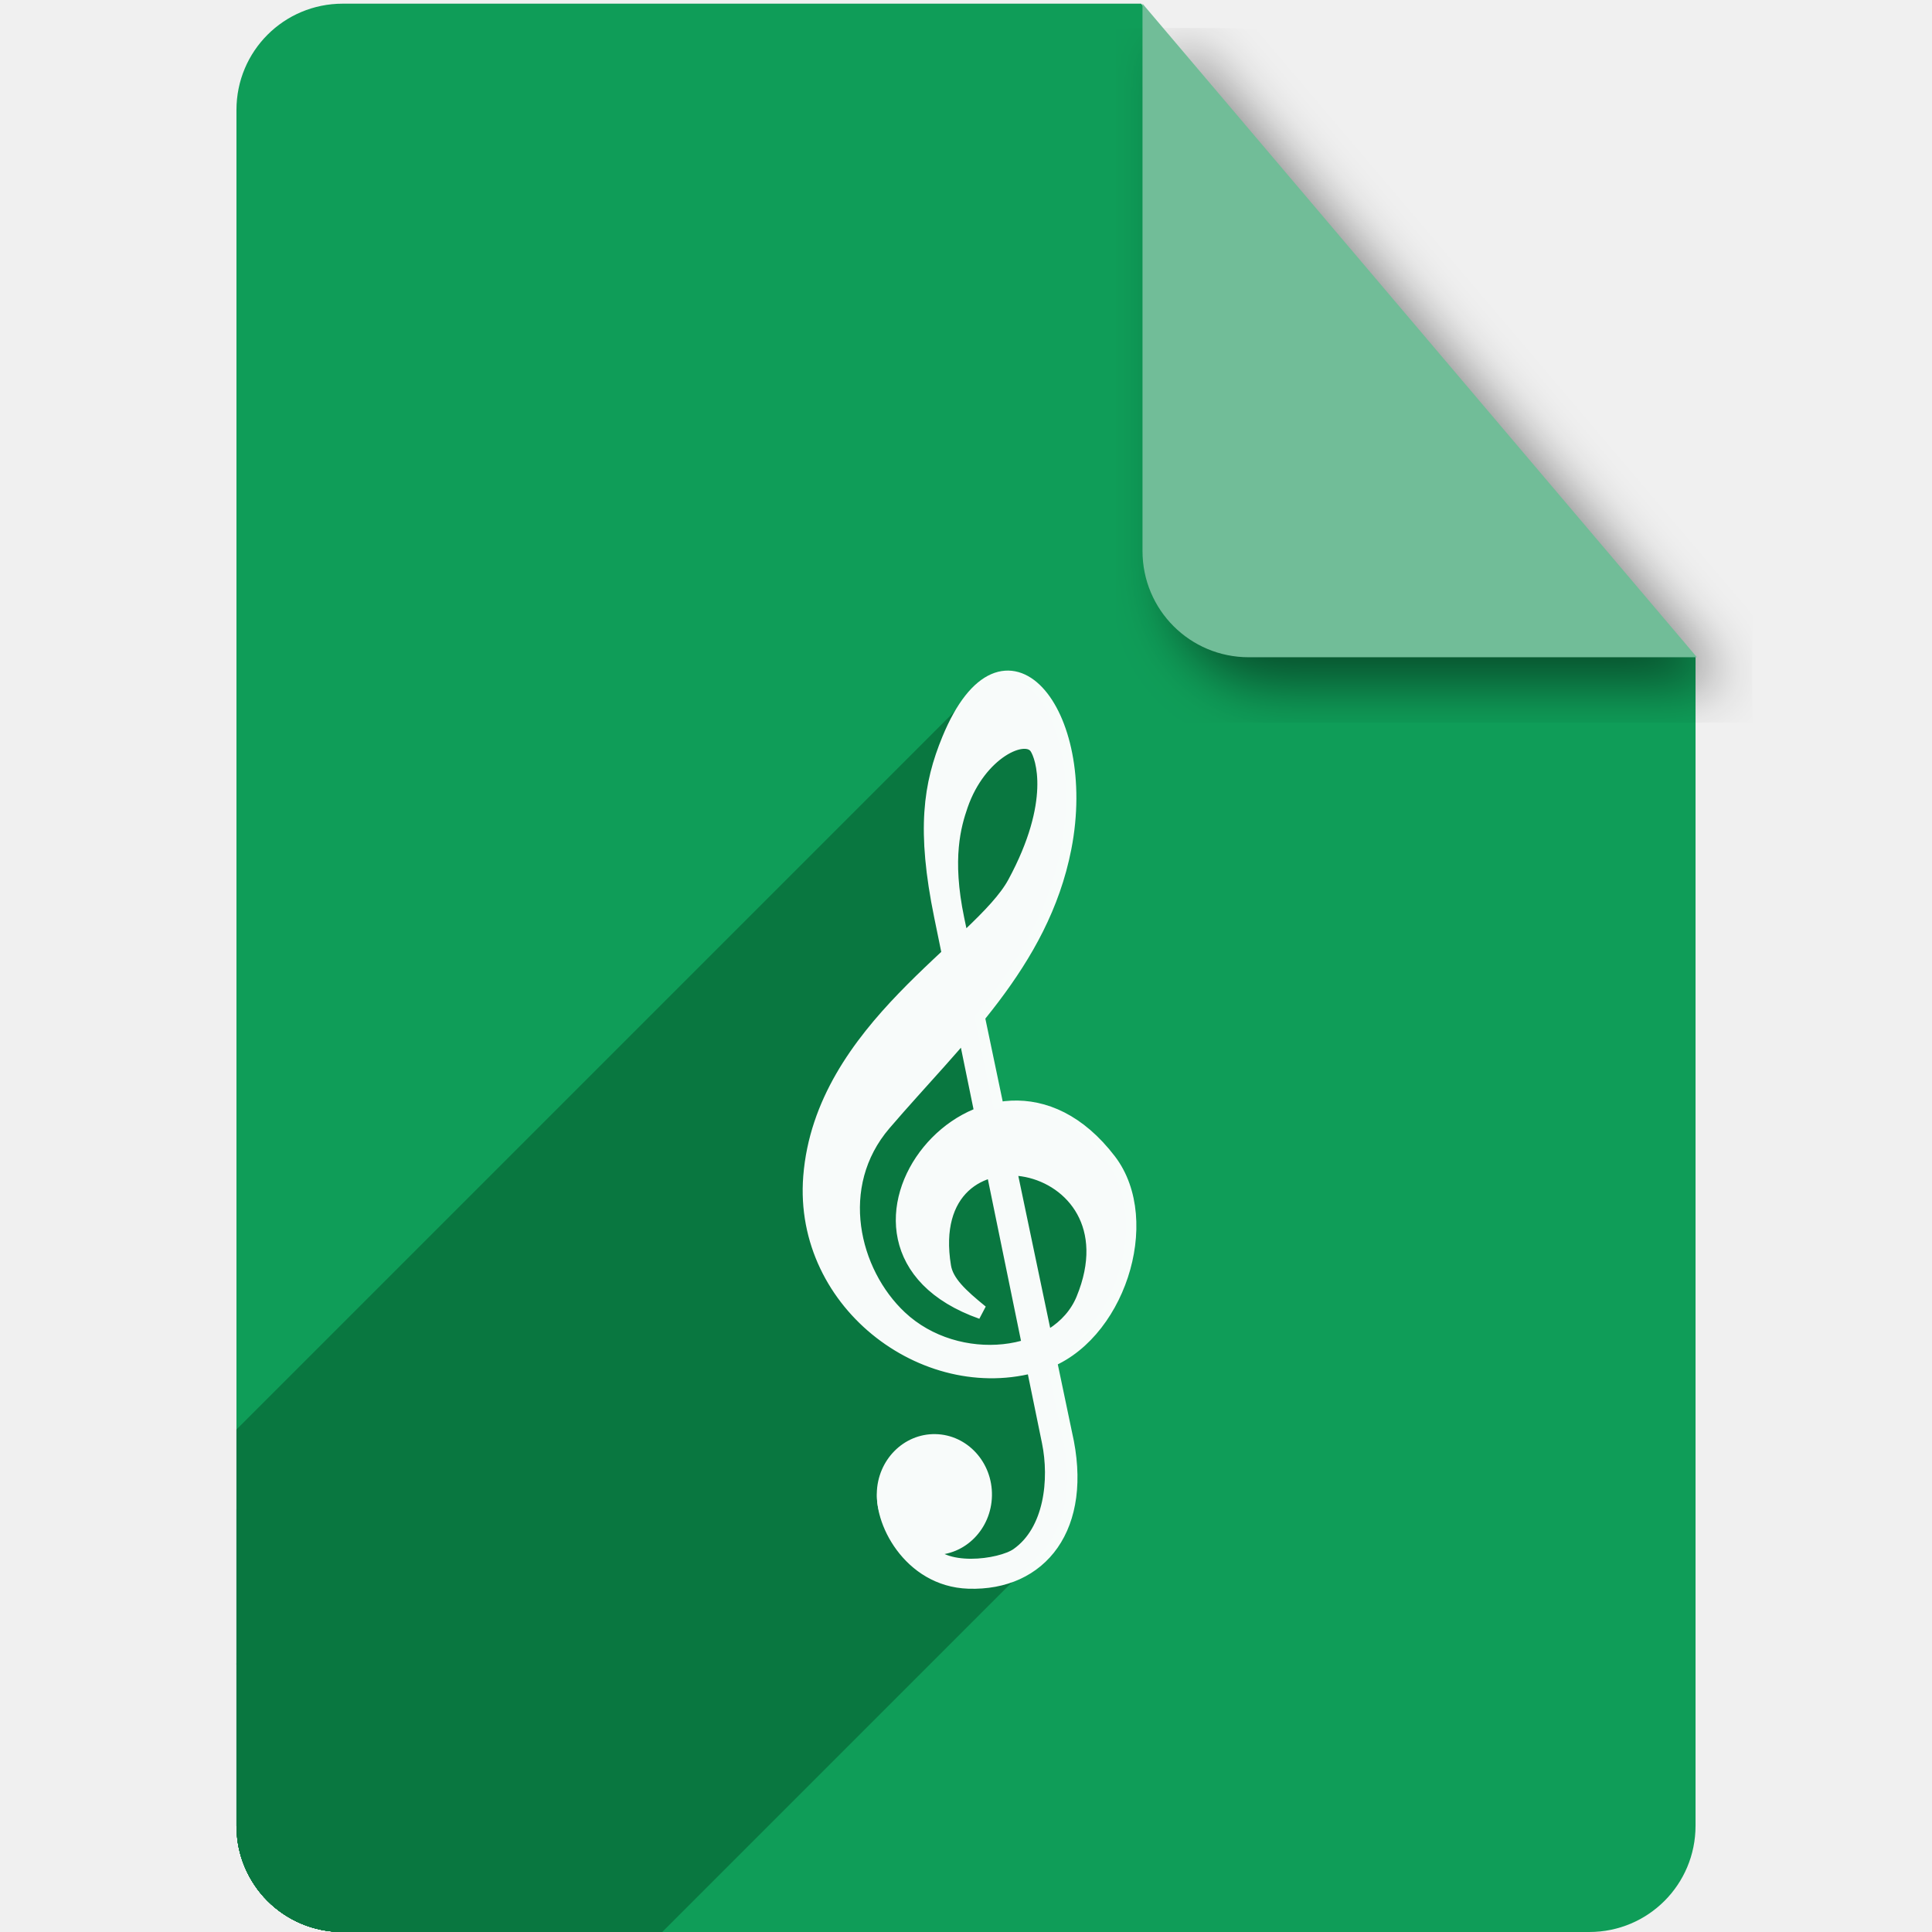
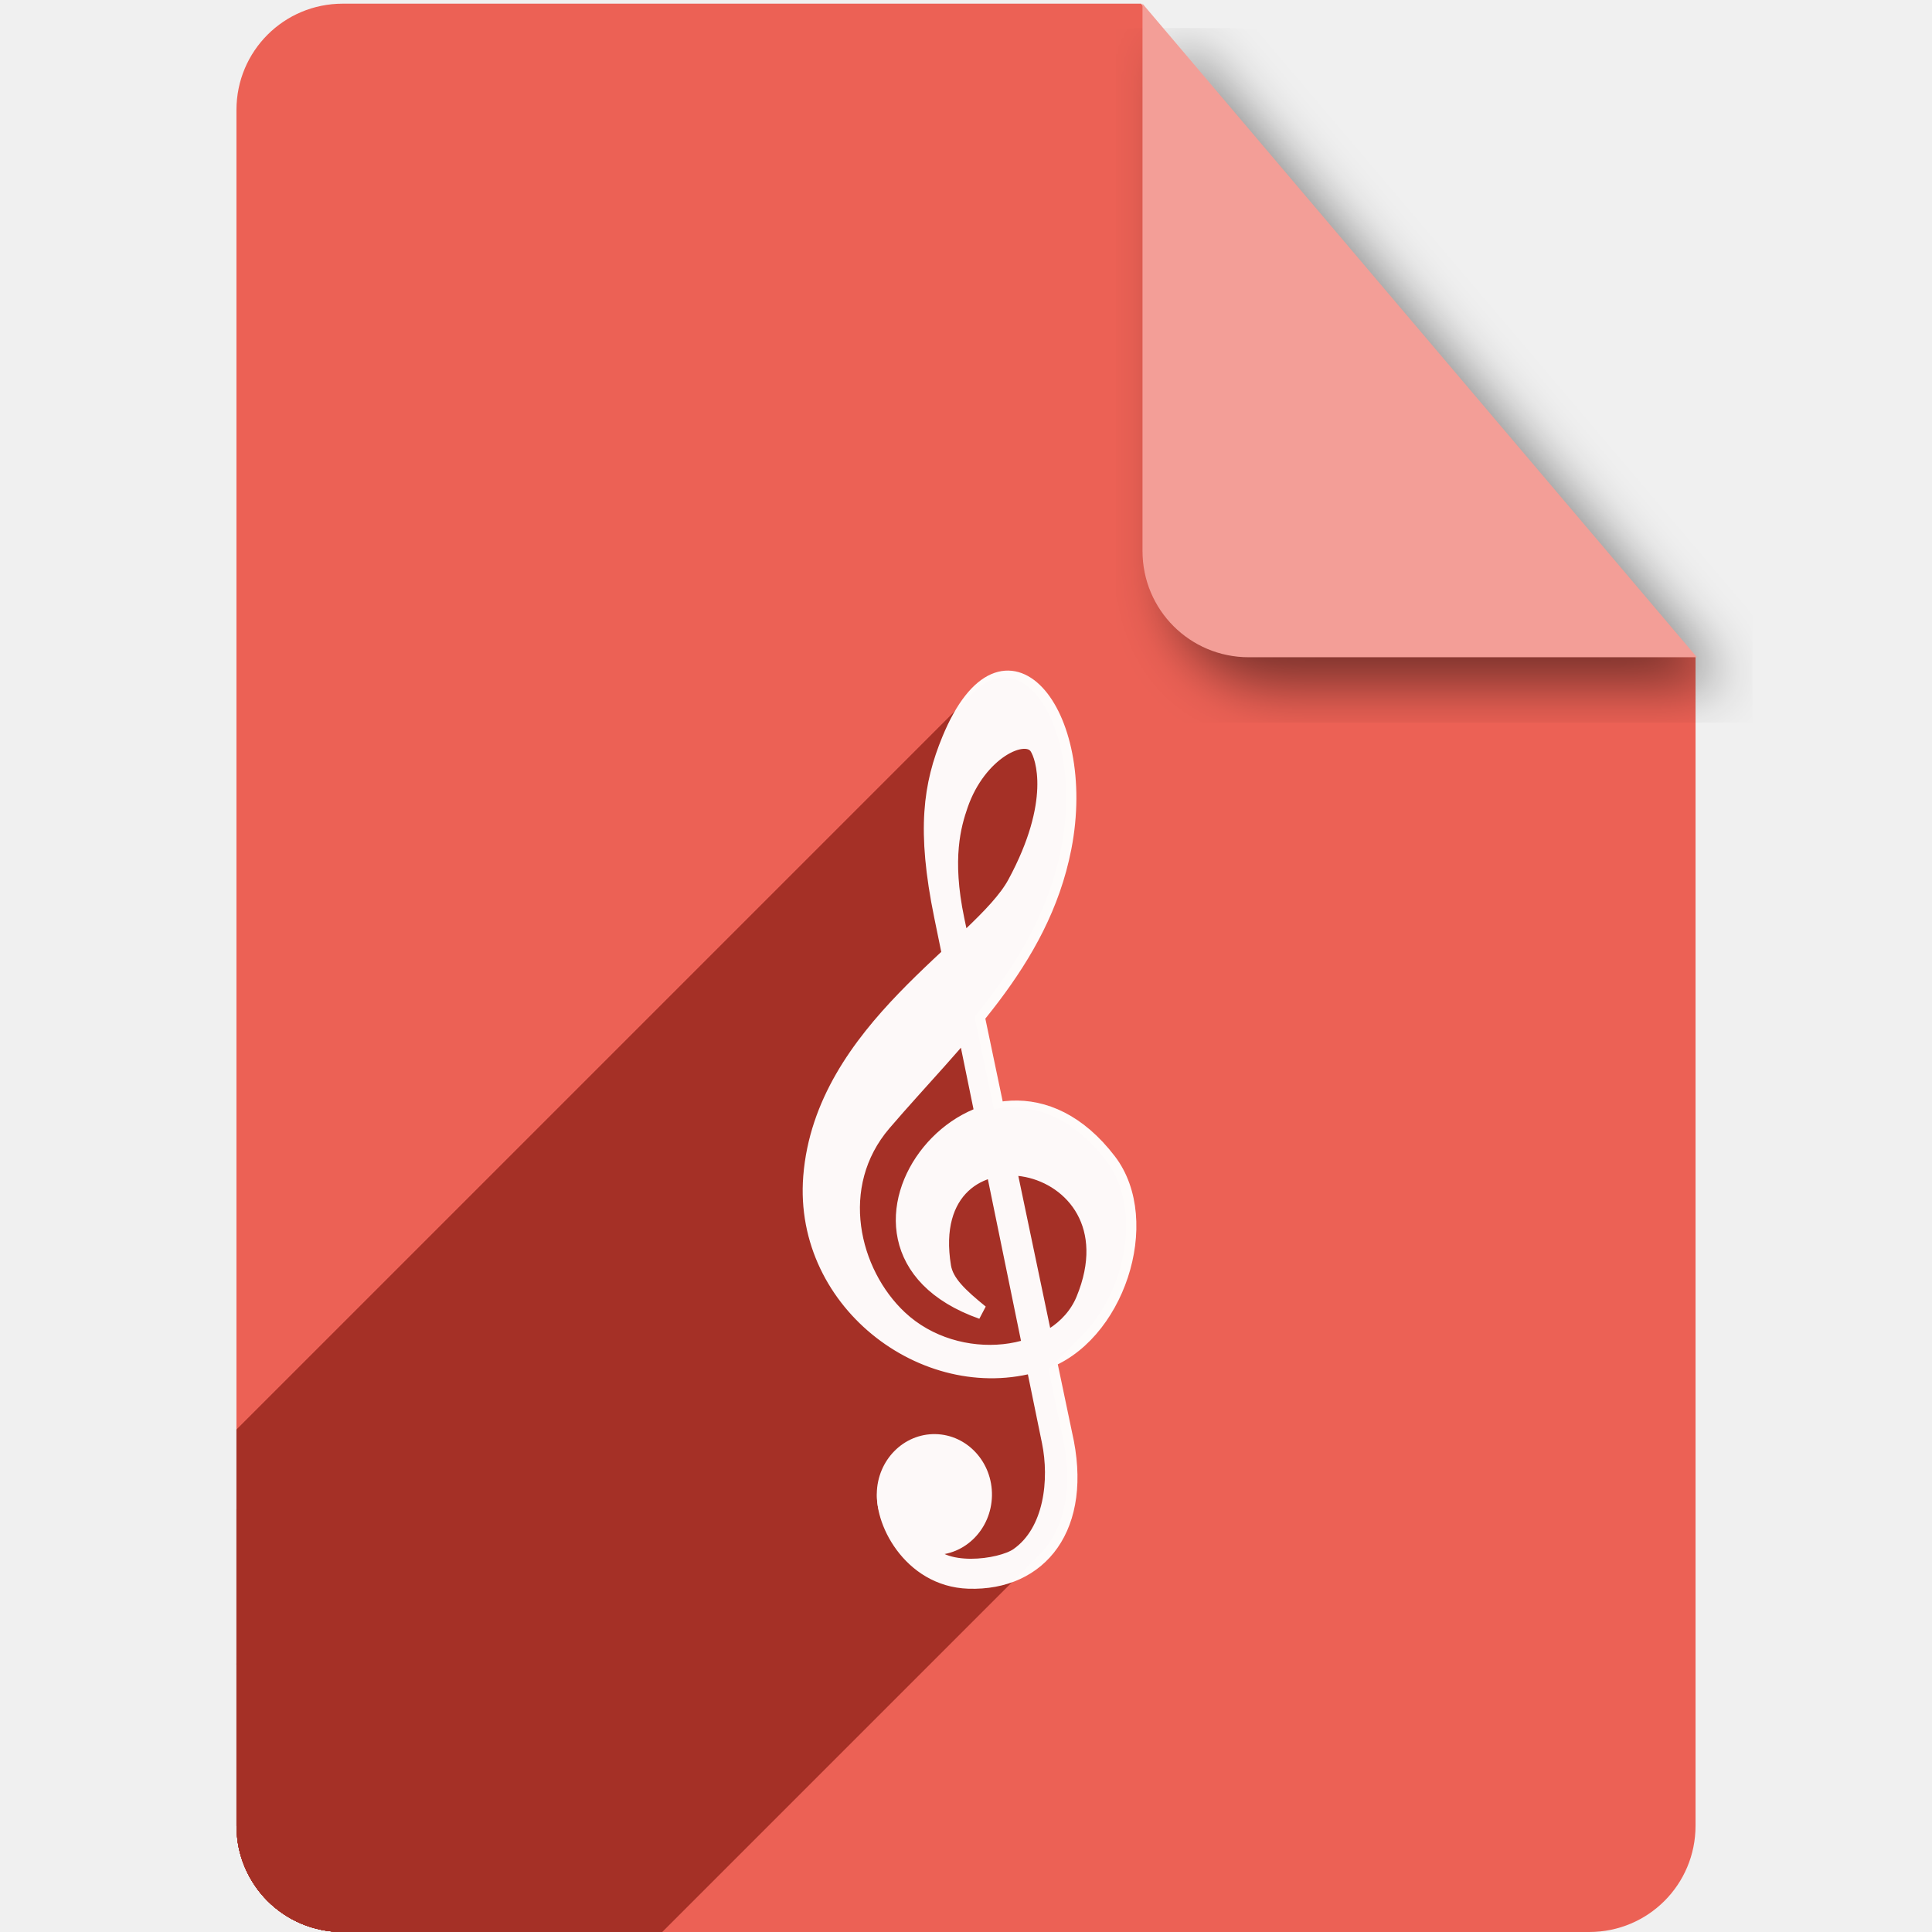
<svg xmlns="http://www.w3.org/2000/svg" width="256" height="256" viewBox="0 0 256 256" id="svg2" version="1.1">
  <defs id="defs4">
    <filter id="filter4301" style="color-interpolation-filters:sRGB;">
      <feFlood id="feFlood4303" result="flood" flood-color="rgb(0,0,0)" flood-opacity="0.498" />
      <feComposite id="feComposite4305" result="composite1" operator="in" in2="SourceGraphic" in="flood" />
      <feGaussianBlur id="feGaussianBlur4307" result="blur" stdDeviation="3.7" in="composite1" />
      <feOffset id="feOffset4309" result="offset" dy="3.7" dx="3.8" />
      <feComposite id="feComposite4311" result="composite2" operator="over" in2="offset" in="SourceGraphic" />
    </filter>
    <clipPath clipPathUnits="userSpaceOnUse" id="clipPath4403">
      <path style="fill:#d7875f;fill-opacity:1" d="m 151.201,796.848 -105.781,0 c -7.804,0 -14.088,6.282 -14.088,14.086 l 0,227.34 c 0,7.804 6.284,14.088 14.088,14.088 l 165.162,0 c 7.804,0 14.086,-6.284 14.086,-14.088 l 0,-154.822 -73.467,-86.604 z" id="path4405" />
    </clipPath>
  </defs>
  <g transform="translate(0,-796.3621)" id="layer1">
-     <path id="path4141" d="m 151.201,796.848 -105.781,0 c -7.804,0 -14.088,6.282 -14.088,14.086 l 0,227.34 c 0,7.804 6.284,14.088 14.088,14.088 l 165.162,0 c 7.804,0 14.086,-6.284 14.086,-14.088 l 0,-154.822 -73.467,-86.604 z" style="fill:#0f9d58;fill-opacity:1" />
-     <path id="rect4136" d="m 224.854,883.452 -73.467,-86.604 0,72.518 c 0,7.804 6.282,14.086 14.086,14.086 l 59.381,0 z" style="fill:#71bd98;fill-opacity:1;filter:url(#filter4301)" />
+     <path id="path4141" d="m 151.201,796.848 -105.781,0 c -7.804,0 -14.088,6.282 -14.088,14.086 l 0,227.34 c 0,7.804 6.284,14.088 14.088,14.088 l 165.162,0 c 7.804,0 14.086,-6.284 14.086,-14.088 l 0,-154.822 -73.467,-86.604 z" style="fill:#ec6155;fill-opacity:1" />
+     <path id="rect4136" d="m 224.854,883.452 -73.467,-86.604 0,72.518 c 0,7.804 6.282,14.086 14.086,14.086 l 59.381,0 z" style="fill:#f39e97;fill-opacity:1;filter:url(#filter4301)" />
    <text id="text4143" y="951.725" x="74.722" style="font-style:normal;font-variant:normal;font-weight:bold;font-stretch:normal;font-size:80px;line-height:125%;font-family:FreeSerif;-inkscape-font-specification:'FreeSerif Bold';letter-spacing:0px;word-spacing:0px;fill:#ffffff;fill-opacity:1;stroke:none;stroke-width:1px;stroke-linecap:butt;stroke-linejoin:miter;stroke-opacity:1" xml:space="preserve">
      <tspan y="951.725" x="74.722" id="tspan4145" />
    </text>
    <text id="text4162" y="922.956" x="69.392" style="font-style:normal;font-weight:normal;font-size:80px;line-height:125%;font-family:sans-serif;letter-spacing:0px;word-spacing:0px;fill:#000000;fill-opacity:1;stroke:none;stroke-width:1px;stroke-linecap:butt;stroke-linejoin:miter;stroke-opacity:1" xml:space="preserve">
      <tspan y="922.956" x="69.392" id="tspan4164" />
    </text>
-     <g id="g4277" clip-path="url(#clipPath4403)" style="fill:#097740;fill-opacity:1">
-       <g id="g4279" style="fill:#097740;fill-opacity:1;fill-rule:nonzero;stroke:none;stroke-width:0.1;stroke-linecap:butt;stroke-linejoin:miter;stroke-miterlimit:4;stroke-dasharray:none;stroke-opacity:1">
-         <path id="path4281" d="M116.721 993.682C116.015 997.581 119.949 1005.678 127.865 1005.943L-225.689 1359.496C-233.604 1359.232 -237.539 1351.134 -236.832 1347.235Z" style="fill:#097740;fill-opacity:1" />
-         <path id="path4283" d="M127.865 1005.943C131.859 1006.077 135.251 1004.836 137.641 1002.446L-215.912 1355.999C-218.302 1358.389 -221.694 1359.63 -225.689 1359.496Z" style="fill:#097740;fill-opacity:1" />
-         <path id="path4285" d="M137.641 1002.446C140.976 999.111 142.358 993.538 140.699 986.342L-212.854 1339.895C-211.195 1347.091 -212.577 1352.664 -215.912 1355.999Z" style="fill:#097740;fill-opacity:1" />
-         <path id="path4287" d="M140.699 986.342L126.415 918.18L-227.138 1271.733L-212.854 1339.895Z" style="fill:#097740;fill-opacity:1" />
-         <path id="path4289" d="M126.415 918.18C124.715 910.066 125.991 905.665 126.899 903.042L-226.654 1256.595C-227.562 1259.218 -228.839 1263.619 -227.138 1271.733Z" style="fill:#097740;fill-opacity:1" />
-         <path id="path4291" d="M126.899 903.042C127.756 900.567 129.066 898.607 130.467 897.206L-223.086 1250.759C-224.487 1252.161 -225.798 1254.121 -226.654 1256.595Z" style="fill:#097740;fill-opacity:1" />
-         <path id="path4293" d="M130.467 897.206C133.029 894.644 135.894 893.95 136.846 895.399L-216.707 1248.952C-217.659 1247.504 -220.525 1248.198 -223.086 1250.759Z" style="fill:#097740;fill-opacity:1" />
-         <path id="path4295" d="M136.846 895.399C137.688 896.678 139.722 902.658 133.932 913.37L-219.622 1266.923C-213.832 1256.211 -215.866 1250.231 -216.707 1248.952Z" style="fill:#097740;fill-opacity:1" />
-         <path id="path4297" d="M133.932 913.37C133.044 915.012 131.519 916.754 129.63 918.644L-223.923 1272.197C-222.034 1270.308 -220.509 1268.565 -219.622 1266.923Z" style="fill:#097740;fill-opacity:1" />
-         <path id="path4299" d="M129.63 918.644C126.041 922.233 121.137 926.35 116.792 931.312L-236.761 1284.865C-232.416 1279.904 -227.512 1275.786 -223.923 1272.197Z" style="fill:#097740;fill-opacity:1" />
-         <path id="path4301" d="M116.792 931.312C111.79 937.024 107.528 943.854 106.865 952.283L-246.688 1305.836C-246.025 1297.407 -241.763 1290.577 -236.761 1284.865Z" style="fill:#097740;fill-opacity:1" />
-         <path id="path4303" d="M106.865 952.283C105.531 969.331 122.79 981.922 137.687 976.972L-215.867 1330.525C-230.763 1335.475 -248.023 1322.884 -246.688 1305.836Z" style="fill:#097740;fill-opacity:1" />
-         <path id="path4305" d="M137.687 976.972C139.778 976.277 141.655 975.035 143.257 973.433L-210.297 1326.987C-211.899 1328.589 -213.776 1329.83 -215.867 1330.525Z" style="fill:#097740;fill-opacity:1" />
-         <path id="path4307" d="M143.257 973.433C149.231 967.459 151.381 956.473 146.554 950.16L-207 1303.713C-202.172 1310.026 -204.322 1321.012 -210.297 1326.987Z" style="fill:#097740;fill-opacity:1" />
-         <path id="path4309" d="M146.554 950.16C139.012 940.297 129.344 942.085 123.733 947.697L-229.82 1301.25C-224.209 1295.639 -214.541 1293.851 -207 1303.713Z" style="fill:#097740;fill-opacity:1" />
-         <path id="path4311" d="M123.733 947.697C117.324 954.105 116.206 965.501 129.588 970.224L-223.966 1323.777C-237.347 1319.055 -236.229 1307.659 -229.82 1301.25Z" style="fill:#097740;fill-opacity:1" />
-         <path id="path4313" d="M129.588 970.224C126.859 968.004 124.998 966.285 124.652 964.183L-228.901 1317.737C-228.555 1319.838 -226.695 1321.557 -223.966 1323.777Z" style="fill:#097740;fill-opacity:1" />
-         <path id="path4315" d="M124.652 964.183C123.83 959.199 124.975 955.749 127.061 953.664L-226.493 1307.217C-228.578 1309.303 -229.723 1312.752 -228.901 1317.737Z" style="fill:#097740;fill-opacity:1" />
-         <path id="path4317" d="M127.061 953.664C133.535 947.189 149.077 953.856 143.014 968.535L-210.539 1322.088C-204.477 1307.409 -220.018 1300.743 -226.493 1307.217Z" style="fill:#097740;fill-opacity:1" />
-         <path id="path4319" d="M143.014 968.535C142.514 969.747 141.782 970.81 140.875 971.717L-212.678 1325.27C-211.771 1324.363 -211.04 1323.3 -210.539 1322.088Z" style="fill:#097740;fill-opacity:1" />
-         <path id="path4321" d="M140.875 971.717C135.807 976.785 125.253 976.979 118.822 970.94L-234.732 1324.493C-228.301 1330.532 -217.746 1330.338 -212.678 1325.27Z" style="fill:#097740;fill-opacity:1" />
-         <path id="path4323" d="M118.822 970.94C112.47 964.975 109.652 953.486 116.72 945.237L-236.833 1298.79C-243.902 1307.039 -241.083 1318.529 -234.732 1324.493Z" style="fill:#097740;fill-opacity:1" />
-         <path id="path4325" d="M116.72 945.237C126.293 934.065 137.596 924.037 140.598 908.743L-212.956 1262.297C-215.958 1277.59 -227.26 1287.619 -236.833 1298.79Z" style="fill:#097740;fill-opacity:1" />
-         <path id="path4327" d="M140.598 908.743C143.573 893.585 135.912 881.227 129.04 888.099L-224.514 1241.653C-217.641 1234.78 -209.98 1247.138 -212.956 1262.297Z" style="fill:#097740;fill-opacity:1" />
-         <path id="path4329" d="M129.04 888.099C127.713 889.426 126.416 891.47 125.23 894.348L-228.324 1247.902C-227.138 1245.023 -225.84 1242.979 -224.514 1241.653Z" style="fill:#097740;fill-opacity:1" />
-         <path id="path4331" d="M125.23 894.348C122.771 900.318 121.855 906.31 124.209 917.792L-229.344 1271.346C-231.698 1259.863 -230.782 1253.871 -228.324 1247.902Z" style="fill:#097740;fill-opacity:1;stroke:none" />
-         <path id="path4333" d="M124.209 917.792L138.482 987.405L-215.071 1340.958L-229.344 1271.346Z" style="fill:#097740;fill-opacity:1" />
-         <path id="path4335" d="M138.482 987.405C139.408 991.92 138.934 997.973 135.491 1001.416L-218.062 1354.969C-214.62 1351.527 -214.145 1345.473 -215.071 1340.958Z" style="fill:#097740;fill-opacity:1" />
-         <path id="path4337" d="M135.491 1001.416C135.134 1001.773 134.744 1002.102 134.321 1002.399L-219.232 1355.952C-218.809 1355.656 -218.42 1355.327 -218.062 1354.969Z" style="fill:#097740;fill-opacity:1" />
-         <path id="path4339" d="M134.321 1002.399C132.093 1003.96 124.207 1005.035 122.278 1001.308L-231.275 1354.861C-229.346 1358.588 -221.461 1357.514 -219.232 1355.952Z" style="fill:#097740;fill-opacity:1" />
+     <g id="g4277" clip-path="url(#clipPath4403)" style="fill:#a53026;fill-opacity:1">
+       <g id="g4279" style="fill:#a53026;fill-opacity:1;fill-rule:nonzero;stroke:none;stroke-width:0.1;stroke-linecap:butt;stroke-linejoin:miter;stroke-miterlimit:4;stroke-dasharray:none;stroke-opacity:1">
+         <path id="path4281" d="M116.721 993.682C116.015 997.581 119.949 1005.678 127.865 1005.943L-225.689 1359.496C-233.604 1359.232 -237.539 1351.134 -236.832 1347.235Z" style="fill:#a53026;fill-opacity:1" />
+         <path id="path4283" d="M127.865 1005.943C131.859 1006.077 135.251 1004.836 137.641 1002.446L-215.912 1355.999C-218.302 1358.389 -221.694 1359.63 -225.689 1359.496Z" style="fill:#a53026;fill-opacity:1" />
+         <path id="path4285" d="M137.641 1002.446C140.976 999.111 142.358 993.538 140.699 986.342L-212.854 1339.895C-211.195 1347.091 -212.577 1352.664 -215.912 1355.999Z" style="fill:#a53026;fill-opacity:1" />
+         <path id="path4287" d="M140.699 986.342L126.415 918.18L-227.138 1271.733L-212.854 1339.895Z" style="fill:#a53026;fill-opacity:1" />
+         <path id="path4289" d="M126.415 918.18C124.715 910.066 125.991 905.665 126.899 903.042L-226.654 1256.595C-227.562 1259.218 -228.839 1263.619 -227.138 1271.733Z" style="fill:#a53026;fill-opacity:1" />
+         <path id="path4291" d="M126.899 903.042C127.756 900.567 129.066 898.607 130.467 897.206L-223.086 1250.759C-224.487 1252.161 -225.798 1254.121 -226.654 1256.595Z" style="fill:#a53026;fill-opacity:1" />
+         <path id="path4293" d="M130.467 897.206C133.029 894.644 135.894 893.95 136.846 895.399L-216.707 1248.952C-217.659 1247.504 -220.525 1248.198 -223.086 1250.759Z" style="fill:#a53026;fill-opacity:1" />
+         <path id="path4295" d="M136.846 895.399C137.688 896.678 139.722 902.658 133.932 913.37L-219.622 1266.923C-213.832 1256.211 -215.866 1250.231 -216.707 1248.952Z" style="fill:#a53026;fill-opacity:1" />
+         <path id="path4297" d="M133.932 913.37C133.044 915.012 131.519 916.754 129.63 918.644L-223.923 1272.197C-222.034 1270.308 -220.509 1268.565 -219.622 1266.923Z" style="fill:#a53026;fill-opacity:1" />
+         <path id="path4299" d="M129.63 918.644C126.041 922.233 121.137 926.35 116.792 931.312L-236.761 1284.865C-232.416 1279.904 -227.512 1275.786 -223.923 1272.197Z" style="fill:#a53026;fill-opacity:1" />
+         <path id="path4301" d="M116.792 931.312C111.79 937.024 107.528 943.854 106.865 952.283L-246.688 1305.836C-246.025 1297.407 -241.763 1290.577 -236.761 1284.865Z" style="fill:#a53026;fill-opacity:1" />
+         <path id="path4303" d="M106.865 952.283C105.531 969.331 122.79 981.922 137.687 976.972L-215.867 1330.525C-230.763 1335.475 -248.023 1322.884 -246.688 1305.836Z" style="fill:#a53026;fill-opacity:1" />
+         <path id="path4305" d="M137.687 976.972C139.778 976.277 141.655 975.035 143.257 973.433L-210.297 1326.987C-211.899 1328.589 -213.776 1329.83 -215.867 1330.525Z" style="fill:#a53026;fill-opacity:1" />
+         <path id="path4307" d="M143.257 973.433C149.231 967.459 151.381 956.473 146.554 950.16L-207 1303.713C-202.172 1310.026 -204.322 1321.012 -210.297 1326.987Z" style="fill:#a53026;fill-opacity:1" />
+         <path id="path4309" d="M146.554 950.16C139.012 940.297 129.344 942.085 123.733 947.697L-229.82 1301.25C-224.209 1295.639 -214.541 1293.851 -207 1303.713Z" style="fill:#a53026;fill-opacity:1" />
+         <path id="path4311" d="M123.733 947.697C117.324 954.105 116.206 965.501 129.588 970.224L-223.966 1323.777C-237.347 1319.055 -236.229 1307.659 -229.82 1301.25Z" style="fill:#a53026;fill-opacity:1" />
+         <path id="path4313" d="M129.588 970.224C126.859 968.004 124.998 966.285 124.652 964.183L-228.901 1317.737C-228.555 1319.838 -226.695 1321.557 -223.966 1323.777Z" style="fill:#a53026;fill-opacity:1" />
+         <path id="path4315" d="M124.652 964.183C123.83 959.199 124.975 955.749 127.061 953.664L-226.493 1307.217C-228.578 1309.303 -229.723 1312.752 -228.901 1317.737Z" style="fill:#a53026;fill-opacity:1" />
+         <path id="path4317" d="M127.061 953.664C133.535 947.189 149.077 953.856 143.014 968.535L-210.539 1322.088C-204.477 1307.409 -220.018 1300.743 -226.493 1307.217Z" style="fill:#a53026;fill-opacity:1" />
+         <path id="path4319" d="M143.014 968.535C142.514 969.747 141.782 970.81 140.875 971.717L-212.678 1325.27C-211.771 1324.363 -211.04 1323.3 -210.539 1322.088Z" style="fill:#a53026;fill-opacity:1" />
+         <path id="path4321" d="M140.875 971.717C135.807 976.785 125.253 976.979 118.822 970.94L-234.732 1324.493C-228.301 1330.532 -217.746 1330.338 -212.678 1325.27Z" style="fill:#a53026;fill-opacity:1" />
+         <path id="path4323" d="M118.822 970.94C112.47 964.975 109.652 953.486 116.72 945.237L-236.833 1298.79C-243.902 1307.039 -241.083 1318.529 -234.732 1324.493Z" style="fill:#a53026;fill-opacity:1" />
+         <path id="path4325" d="M116.72 945.237C126.293 934.065 137.596 924.037 140.598 908.743L-212.956 1262.297C-215.958 1277.59 -227.26 1287.619 -236.833 1298.79Z" style="fill:#a53026;fill-opacity:1" />
+         <path id="path4327" d="M140.598 908.743C143.573 893.585 135.912 881.227 129.04 888.099L-224.514 1241.653C-217.641 1234.78 -209.98 1247.138 -212.956 1262.297Z" style="fill:#a53026;fill-opacity:1" />
+         <path id="path4329" d="M129.04 888.099C127.713 889.426 126.416 891.47 125.23 894.348L-228.324 1247.902C-227.138 1245.023 -225.84 1242.979 -224.514 1241.653Z" style="fill:#a53026;fill-opacity:1" />
+         <path id="path4331" d="M125.23 894.348C122.771 900.318 121.855 906.31 124.209 917.792L-229.344 1271.346C-231.698 1259.863 -230.782 1253.871 -228.324 1247.902Z" style="fill:#a53026;fill-opacity:1;stroke:none" />
+         <path id="path4333" d="M124.209 917.792L138.482 987.405L-215.071 1340.958L-229.344 1271.346Z" style="fill:#a53026;fill-opacity:1" />
+         <path id="path4335" d="M138.482 987.405C139.408 991.92 138.934 997.973 135.491 1001.416L-218.062 1354.969C-214.62 1351.527 -214.145 1345.473 -215.071 1340.958Z" style="fill:#a53026;fill-opacity:1" />
+         <path id="path4337" d="M135.491 1001.416C135.134 1001.773 134.744 1002.102 134.321 1002.399L-219.232 1355.952C-218.809 1355.656 -218.42 1355.327 -218.062 1354.969Z" style="fill:#a53026;fill-opacity:1" />
+         <path id="path4339" d="M134.321 1002.399C132.093 1003.96 124.207 1005.035 122.278 1001.308L-231.275 1354.861C-229.346 1358.588 -221.461 1357.514 -219.232 1355.952Z" style="fill:#a53026;fill-opacity:1" />
      </g>
-       <path style="fill:#097740;fill-opacity:1;fill-rule:nonzero;stroke:none;stroke-width:0.1;stroke-linecap:butt;stroke-linejoin:miter;stroke-miterlimit:4;stroke-dasharray:none;stroke-opacity:1" d="m 116.721,993.682 c -0.706,3.899 3.228,11.997 11.143,12.261 9.569,0.32 15.683,-7.249 12.835,-19.601 l -14.284,-68.162 c -1.7,-8.114 -0.424,-12.515 0.484,-15.138 2.422,-6.997 8.474,-9.884 9.947,-7.643 0.841,1.279 2.875,7.26 -2.915,17.971 -4.516,8.354 -25.525,19.309 -27.066,38.913 -1.335,17.048 15.925,29.639 30.821,24.689 9.89,-3.286 14.989,-18.806 8.867,-26.812 -16.155,-21.127 -42.064,11.206 -16.966,20.064 -2.729,-2.22 -4.589,-3.939 -4.936,-6.041 -3.372,-20.458 26.378,-15.057 18.362,4.352 -3.296,7.981 -16.61,9.525 -24.192,2.405 -6.352,-5.964 -9.17,-17.454 -2.102,-25.703 9.573,-11.172 20.876,-21.201 23.878,-36.494 3.55,-18.085 -8.04,-32.184 -15.368,-14.395 -2.459,5.969 -3.375,11.961 -1.02,23.444 l 14.273,69.613 c 1.022,4.984 0.338,11.842 -4.161,14.994 -2.228,1.561 -10.114,2.636 -12.043,-1.091" id="path1947" />
+       <path style="fill:#a53026;fill-opacity:1;fill-rule:nonzero;stroke:none;stroke-width:0.1;stroke-linecap:butt;stroke-linejoin:miter;stroke-miterlimit:4;stroke-dasharray:none;stroke-opacity:1" d="m 116.721,993.682 c -0.706,3.899 3.228,11.997 11.143,12.261 9.569,0.32 15.683,-7.249 12.835,-19.601 l -14.284,-68.162 c -1.7,-8.114 -0.424,-12.515 0.484,-15.138 2.422,-6.997 8.474,-9.884 9.947,-7.643 0.841,1.279 2.875,7.26 -2.915,17.971 -4.516,8.354 -25.525,19.309 -27.066,38.913 -1.335,17.048 15.925,29.639 30.821,24.689 9.89,-3.286 14.989,-18.806 8.867,-26.812 -16.155,-21.127 -42.064,11.206 -16.966,20.064 -2.729,-2.22 -4.589,-3.939 -4.936,-6.041 -3.372,-20.458 26.378,-15.057 18.362,4.352 -3.296,7.981 -16.61,9.525 -24.192,2.405 -6.352,-5.964 -9.17,-17.454 -2.102,-25.703 9.573,-11.172 20.876,-21.201 23.878,-36.494 3.55,-18.085 -8.04,-32.184 -15.368,-14.395 -2.459,5.969 -3.375,11.961 -1.02,23.444 l 14.273,69.613 c 1.022,4.984 0.338,11.842 -4.161,14.994 -2.228,1.561 -10.114,2.636 -12.043,-1.091" id="path1947" />
    </g>
    <g transform="matrix(1.802669,0,0,1.863913,45.60786,874.9901)" id="g4248" style="opacity:0.97;fill:#ffffff;stroke:#ffffff;stroke-opacity:1;stroke-width:1;stroke-miterlimit:4;stroke-dasharray:none">
      <path style="fill:#ffffff;fill-opacity:1;fill-rule:nonzero;stroke:#ffffff;stroke-width:1;stroke-linecap:butt;stroke-linejoin:miter;stroke-miterlimit:4;stroke-dasharray:none;stroke-opacity:1" d="m 39.709,63.679 c -0.392,2.092 1.791,6.436 6.182,6.578 5.308,0.172 8.7,-3.889 7.12,-10.516 L 45.087,23.172 c -0.943,-4.353 -0.235,-6.714 0.268,-8.122 1.344,-3.754 4.701,-5.303 5.518,-4.101 0.467,0.686 1.595,3.895 -1.617,9.642 -2.505,4.482 -14.159,10.359 -15.015,20.877 -0.74,9.146 8.834,15.901 17.098,13.246 5.486,-1.763 8.315,-10.09 4.919,-14.385 C 47.296,28.994 32.924,46.341 46.847,51.093 45.333,49.902 44.301,48.98 44.108,47.853 42.238,36.877 58.741,39.775 54.294,50.187 52.466,54.469 45.08,55.297 40.874,51.477 37.351,48.278 35.787,42.113 39.708,37.688 45.019,31.694 51.289,26.314 52.954,18.109 54.923,8.406 48.494,0.842 44.429,10.386 c -1.364,3.202 -1.872,6.417 -0.566,12.578 l 7.918,37.348 c 0.567,2.674 0.187,6.353 -2.308,8.044 -1.236,0.838 -5.611,1.414 -6.681,-0.585" id="path4250" />
      <ellipse style="fill:#ffffff;fill-opacity:1;stroke:#ffffff;stroke-width:0.921;stroke-miterlimit:4;stroke-dasharray:none;stroke-opacity:1" id="ellipse4252" transform="matrix(-1.08512,-0.02036848,0.02036848,-1.08512,90.68868,135.0572)" cx="44.809" cy="64.584" rx="3.44" ry="3.499" />
    </g>
  </g>
</svg>
